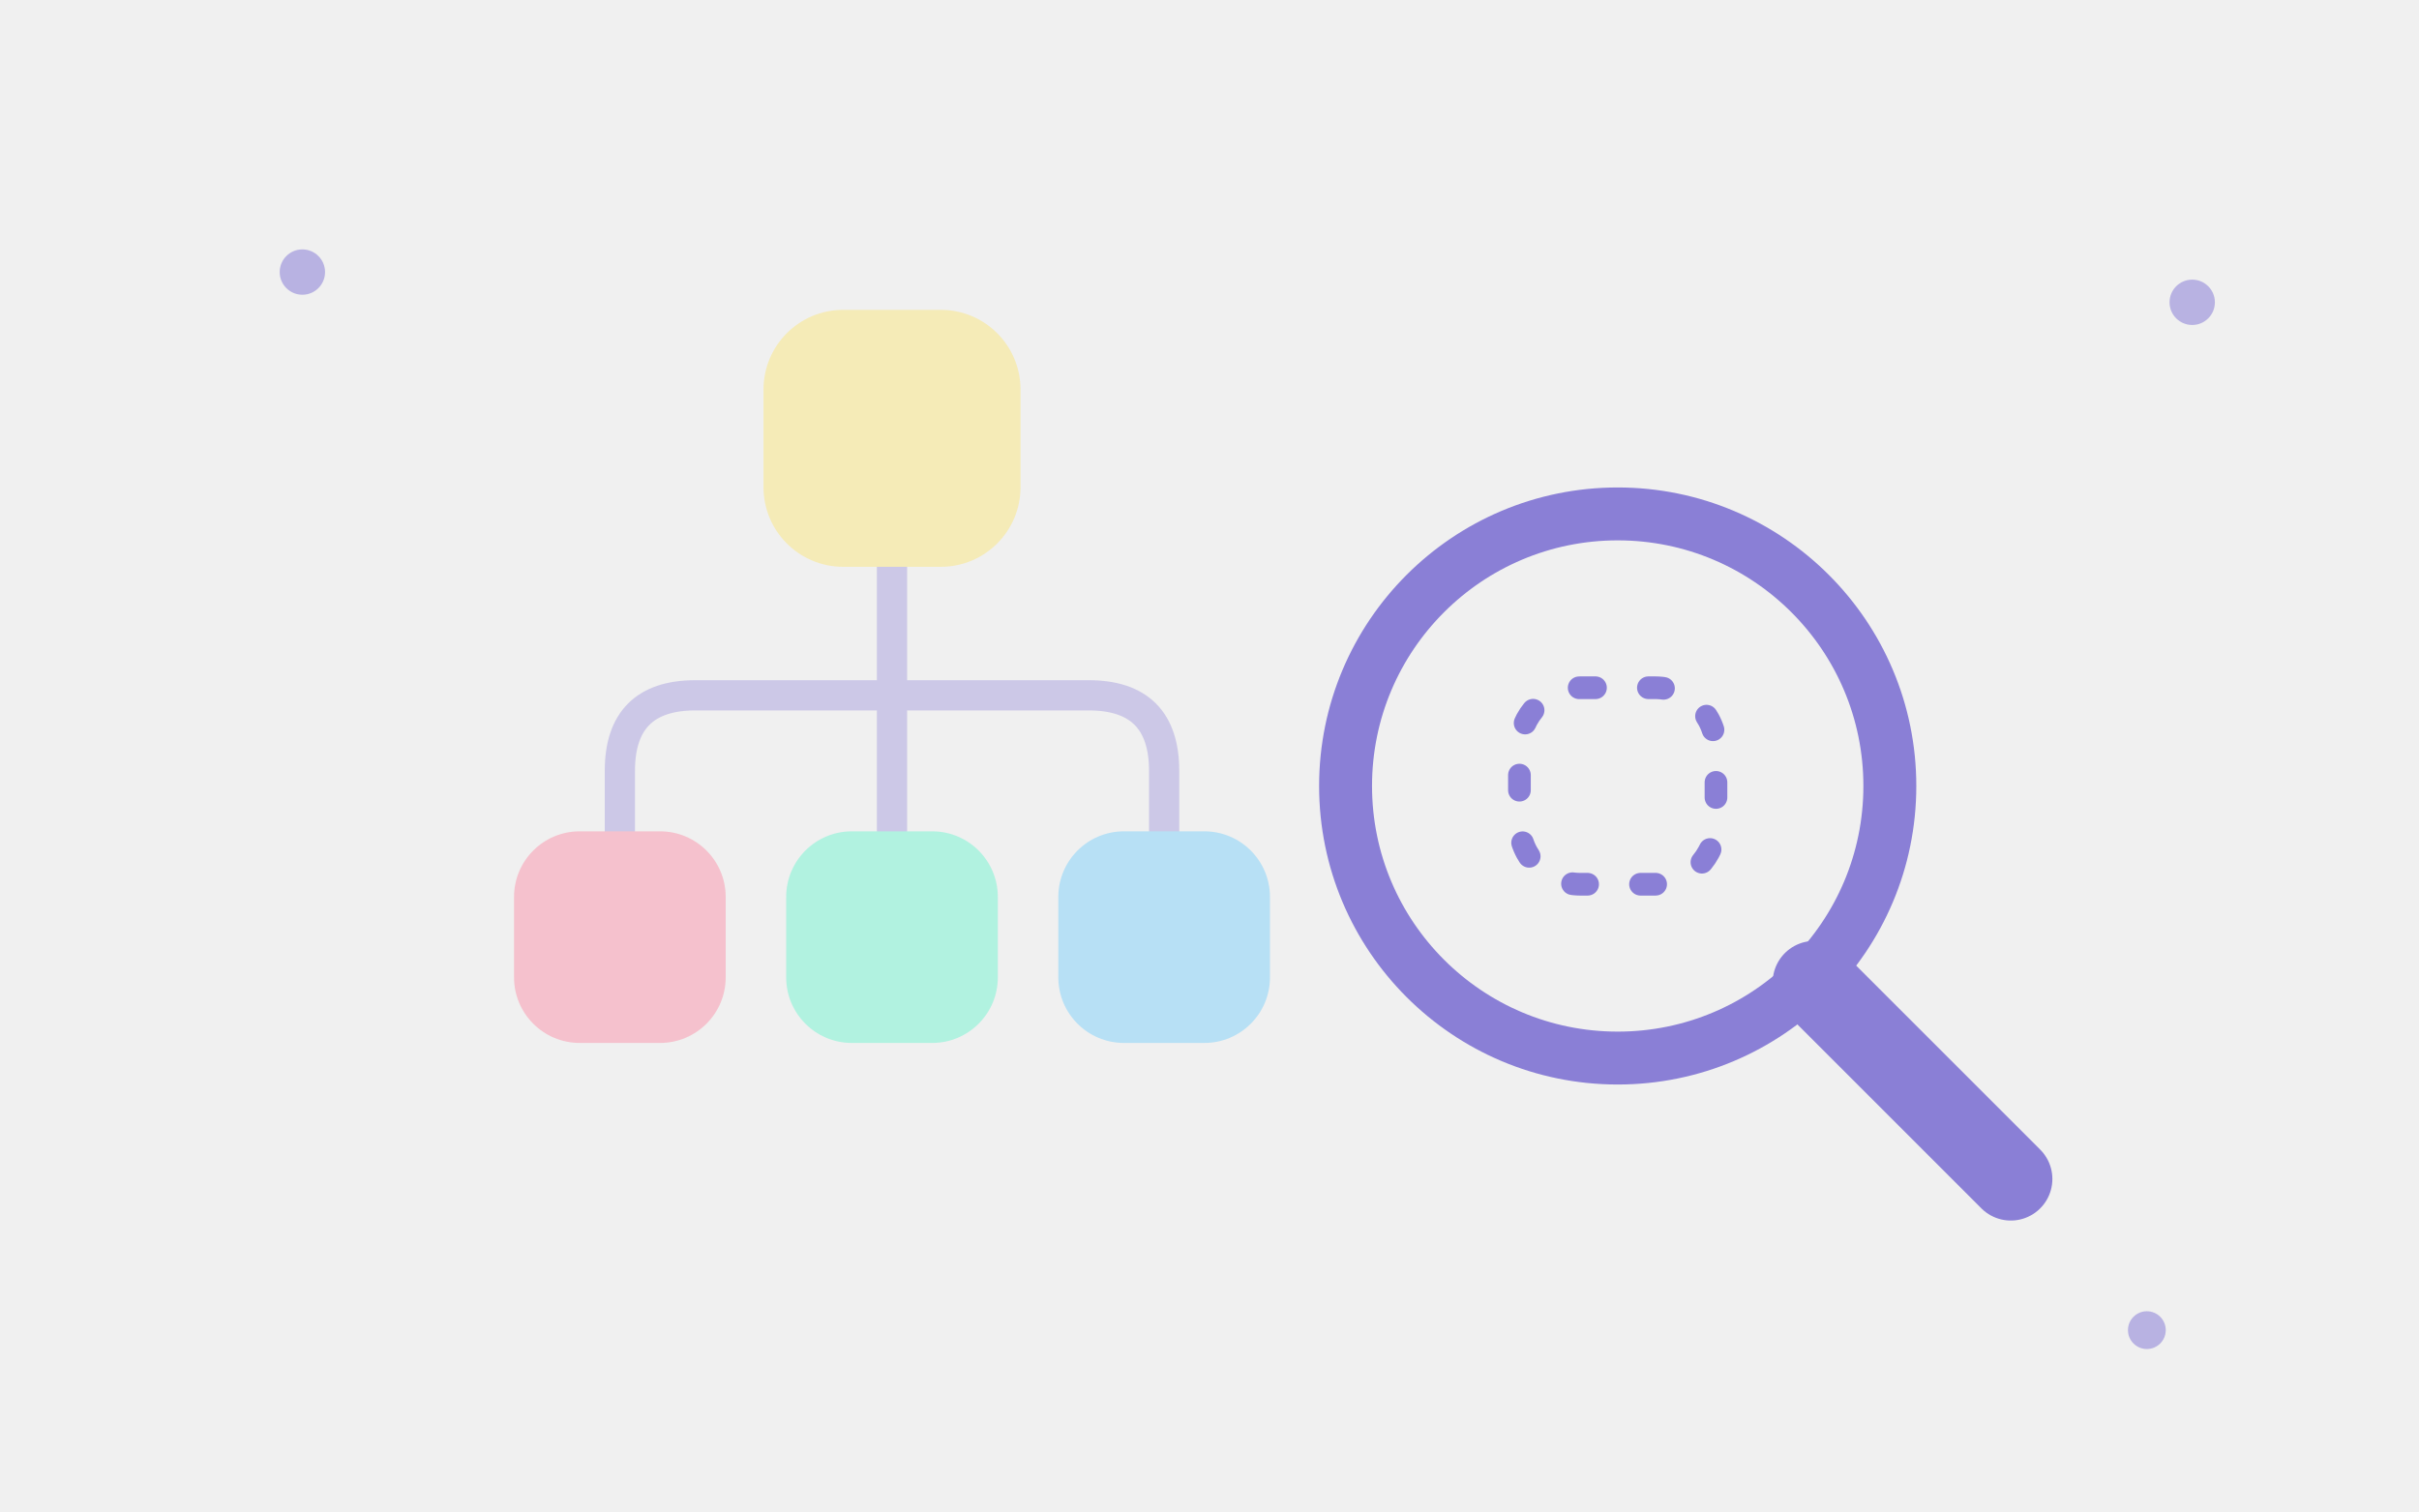
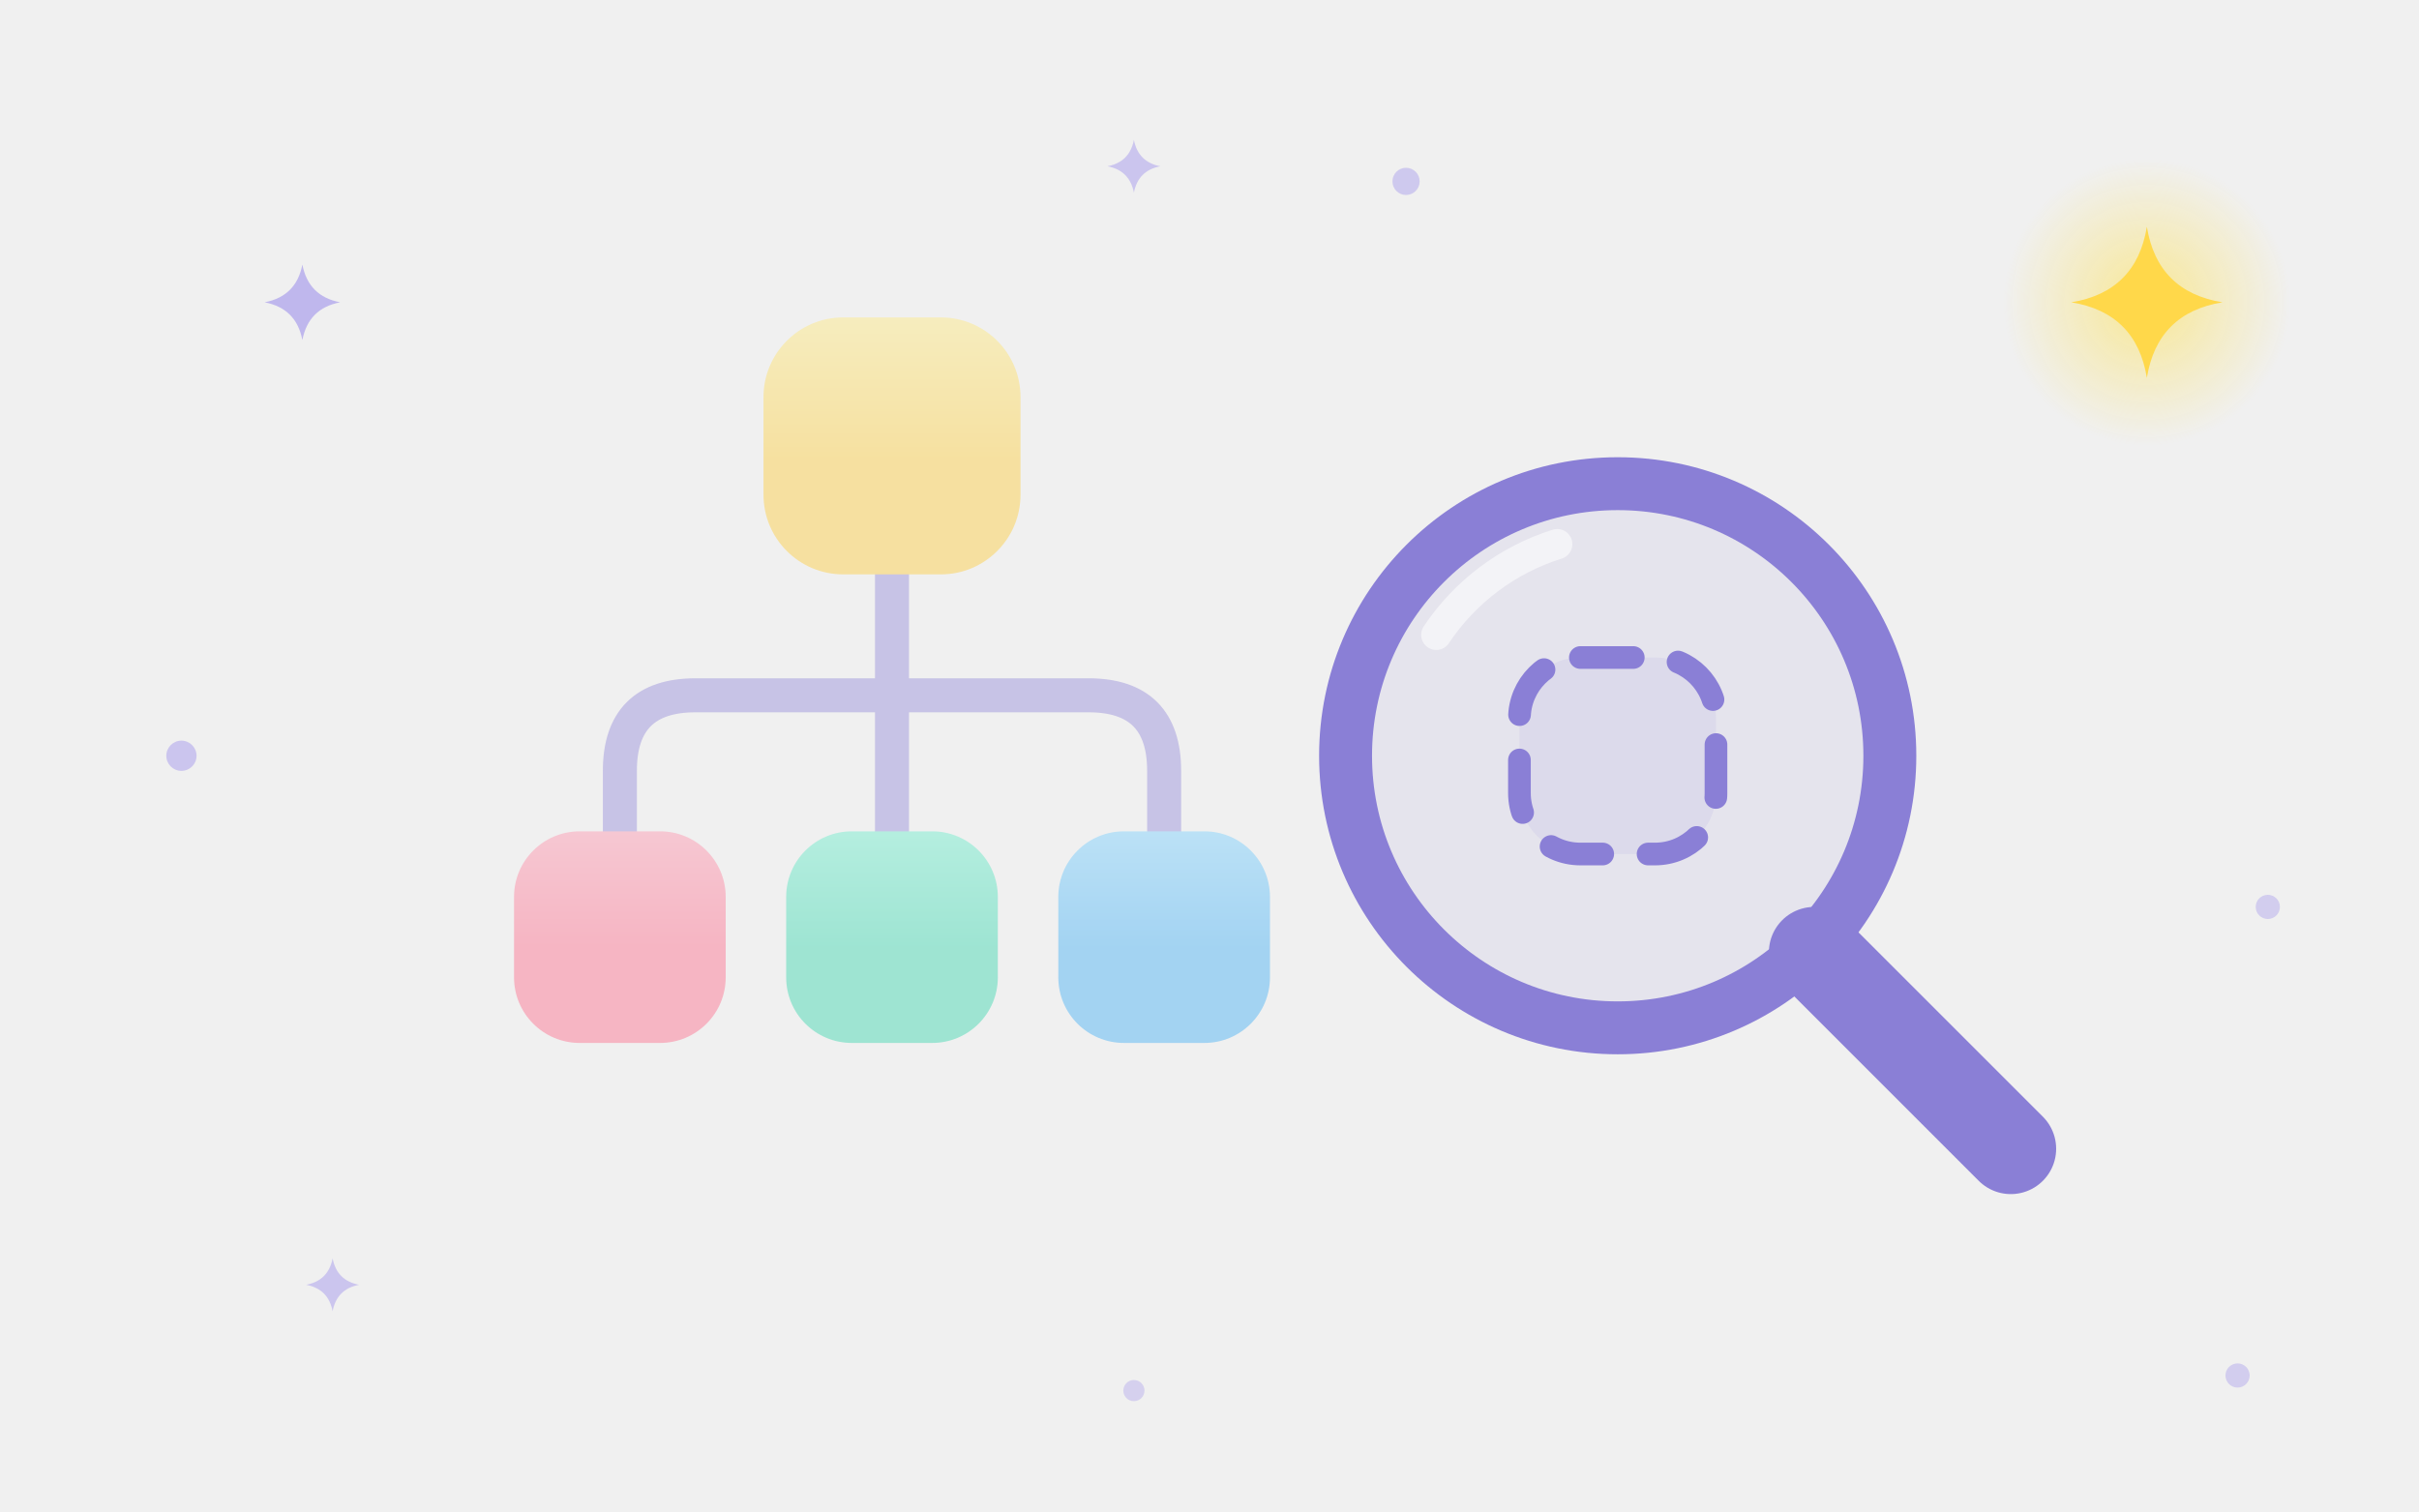
- <svg xmlns="http://www.w3.org/2000/svg" viewBox="0 0 320 200" role="img" aria-label="A search that found no matching work packages">
-   <circle cx="40" cy="36" r="3" fill="#8A7FD6" fill-opacity="0.55" />
-   <circle cx="290" cy="40" r="3" fill="#8A7FD6" fill-opacity="0.55" />
-   <circle cx="284" cy="176" r="2.5" fill="#8A7FD6" fill-opacity="0.55" />
-   <g opacity="0.35">
-     <path d="M118 74V92M82 110V102Q82 92 92 92H144Q154 92 154 102V110M118 92V110" fill="none" stroke="#8A7FD6" stroke-opacity="1" stroke-width="4" stroke-linecap="round" stroke-linejoin="round" />
-     <rect x="101" y="41" width="34" height="34" rx="10.54" fill="#FFE14D" />
-     <rect x="68" y="110" width="28" height="28" rx="8.68" fill="#FF6B8B" />
-     <rect x="104" y="110" width="28" height="28" rx="8.68" fill="#3DF5C4" />
-     <rect x="140" y="110" width="28" height="28" rx="8.68" fill="#4DC3FF" />
+ <svg xmlns="http://www.w3.org/2000/svg" viewBox="0 0 320 200" role="img" aria-label="A search that finds nothing in the tree">
+   <defs>
+     <linearGradient id="yellow" x1="0" y1="0" x2="0" y2="1">
+       <stop offset="0" stop-color="#FFE873" />
+       <stop offset="0.55" stop-color="#FFC928" />
+     </linearGradient>
+     <linearGradient id="pink" x1="0" y1="0" x2="0" y2="1">
+       <stop offset="0" stop-color="#FF8AA5" />
+       <stop offset="0.55" stop-color="#FF5C7F" />
+     </linearGradient>
+     <linearGradient id="mint" x1="0" y1="0" x2="0" y2="1">
+       <stop offset="0" stop-color="#5BEBC6" />
+       <stop offset="0.55" stop-color="#22D3A6" />
+     </linearGradient>
+     <linearGradient id="blue" x1="0" y1="0" x2="0" y2="1">
+       <stop offset="0" stop-color="#6CCBFF" />
+       <stop offset="0.55" stop-color="#2FA8F5" />
+     </linearGradient>
+     <radialGradient id="glow">
+       <stop offset="0" stop-color="#FFE14D" stop-opacity="0.55" />
+       <stop offset="1" stop-color="#FFE14D" stop-opacity="0" />
+     </radialGradient>
+   </defs>
+   <g fill="#B3A9EC">
+     <path d="M40 35Q40.8 39.2 45 40Q40.8 40.8 40 45Q39.2 40.8 35 40Q39.2 39.2 40 35Z" opacity="0.8" />
+     <path d="M150 18.5Q150.56 21.44 153.5 22Q150.56 22.56 150 25.5Q149.44 22.56 146.5 22Q149.44 21.44 150 18.5Z" opacity="0.6" />
+     <path d="M44 166.5Q44.56 169.44 47.5 170Q44.56 170.56 44 173.5Q43.44 170.56 40.5 170Q43.44 169.44 44 166.5Z" opacity="0.6" />
+     <circle cx="186" cy="24" r="1.8" opacity="0.55" />
+     <circle cx="300" cy="120" r="1.6" opacity="0.5" />
+     <circle cx="24" cy="100" r="2" opacity="0.6" />
+     <circle cx="150" cy="184" r="1.4" opacity="0.45" />
+     <circle cx="296" cy="182" r="1.6" opacity="0.5" />
  </g>
-   <rect x="201" y="91" width="26" height="26" rx="8.06" fill="none" stroke="#8A7FD6" stroke-width="3" stroke-dasharray="2 7" stroke-linecap="round" />
-   <circle cx="214" cy="104" r="36" fill="none" stroke="#8A7FD6" stroke-width="7" />
-   <path d="M240 130L266 156" fill="none" stroke="#8A7FD6" stroke-opacity="1" stroke-width="11" stroke-linecap="round" stroke-linejoin="round" />
+   <circle cx="284" cy="40" r="19" fill="url(#glow)" />
+   <path d="M284 30Q285.4 38.6 294 40Q285.4 41.4 284 50Q282.6 41.4 274 40Q282.6 38.6 284 30Z" fill="#FFD84A" />
+   <g opacity="0.4">
+     <path d="M118 76V92M82 110V102Q82 92 92 92H144Q154 92 154 102V110M118 92V110" fill="none" stroke="#8A7FD6" stroke-width="4.5" stroke-linecap="round" stroke-linejoin="round" />
+     <rect x="101" y="42" width="34" height="34" rx="10.54" fill="url(#yellow)" />
+     <rect x="68" y="110" width="28" height="28" rx="8.68" fill="url(#pink)" />
+     <rect x="104" y="110" width="28" height="28" rx="8.68" fill="url(#mint)" />
+     <rect x="140" y="110" width="28" height="28" rx="8.68" fill="url(#blue)" />
+   </g>
+   <circle cx="214" cy="100" r="36" fill="#8A7FD6" fill-opacity="0.1" />
+   <rect x="201" y="87" width="26" height="26" rx="8.06" fill="#8A7FD6" fill-opacity="0.1" stroke="#8A7FD6" stroke-width="3" stroke-dasharray="7 6" stroke-linecap="round" />
+   <path d="M190 84A30 30 0 0 1 206 72" fill="none" stroke="#FFFFFF" stroke-opacity="0.55" stroke-width="4" stroke-linecap="round" />
+   <circle cx="214" cy="100" r="36" fill="none" stroke="#8A7FD6" stroke-width="7" />
+   <path d="M240 126L266 152" fill="none" stroke="#8A7FD6" stroke-width="12" stroke-linecap="round" />
</svg>
